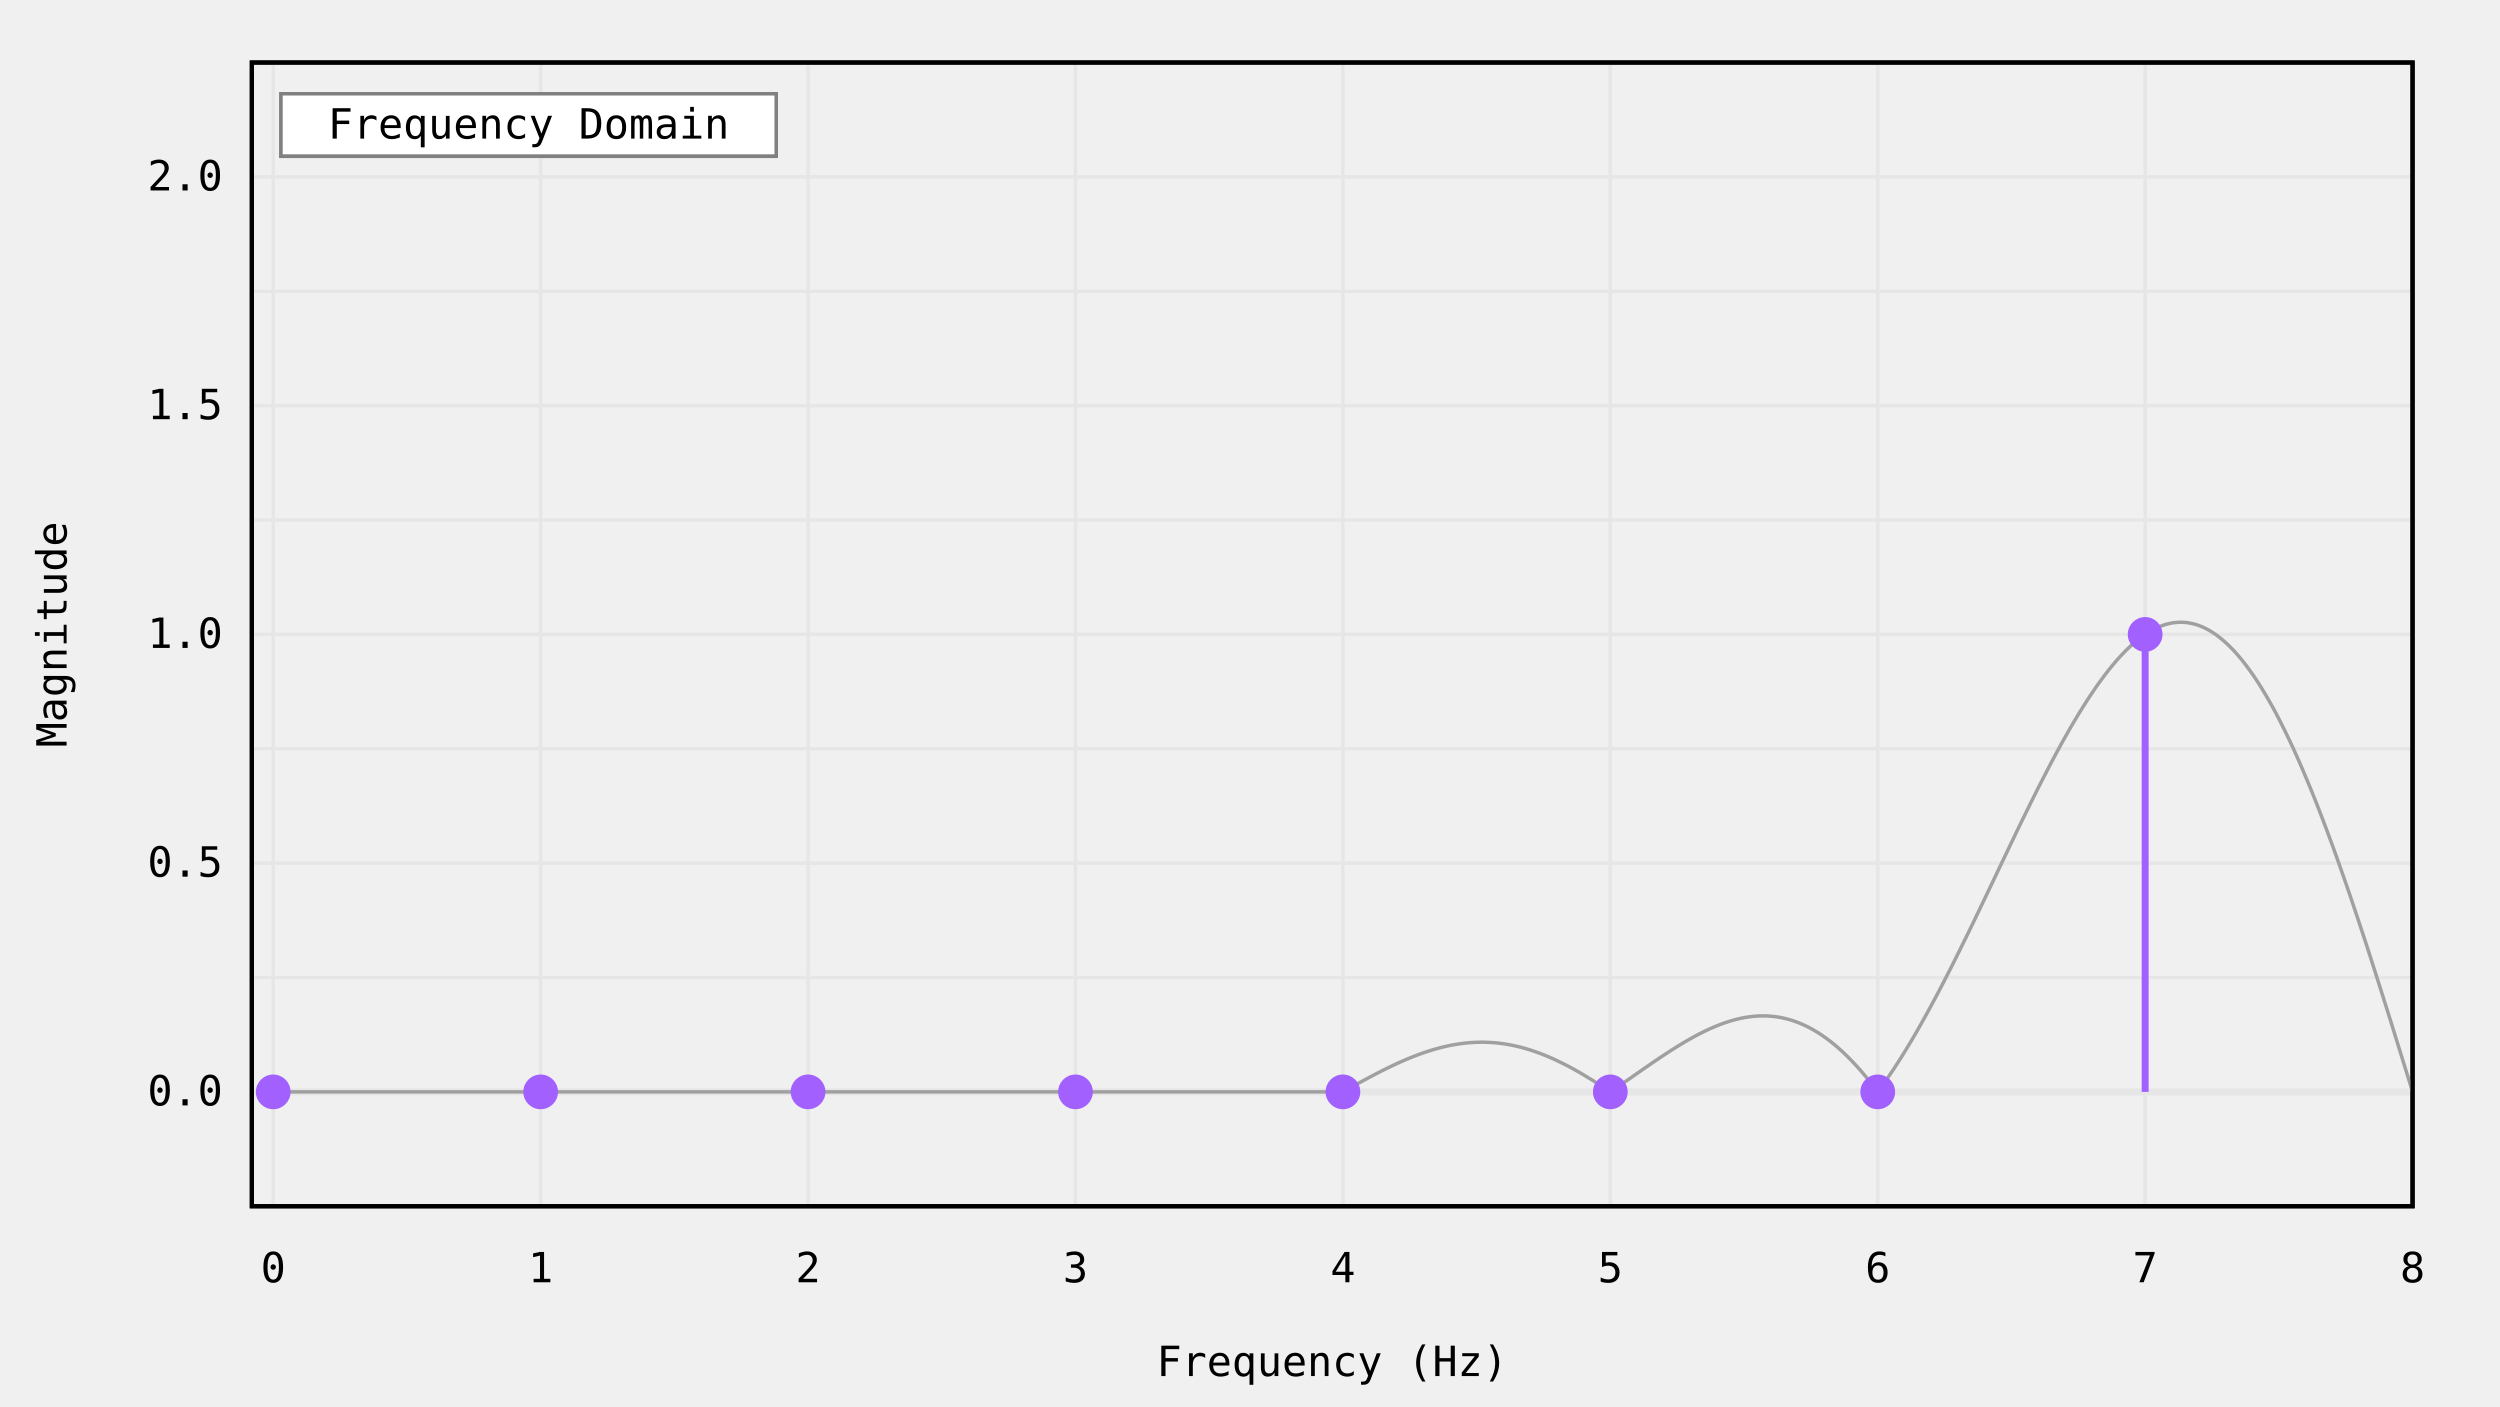
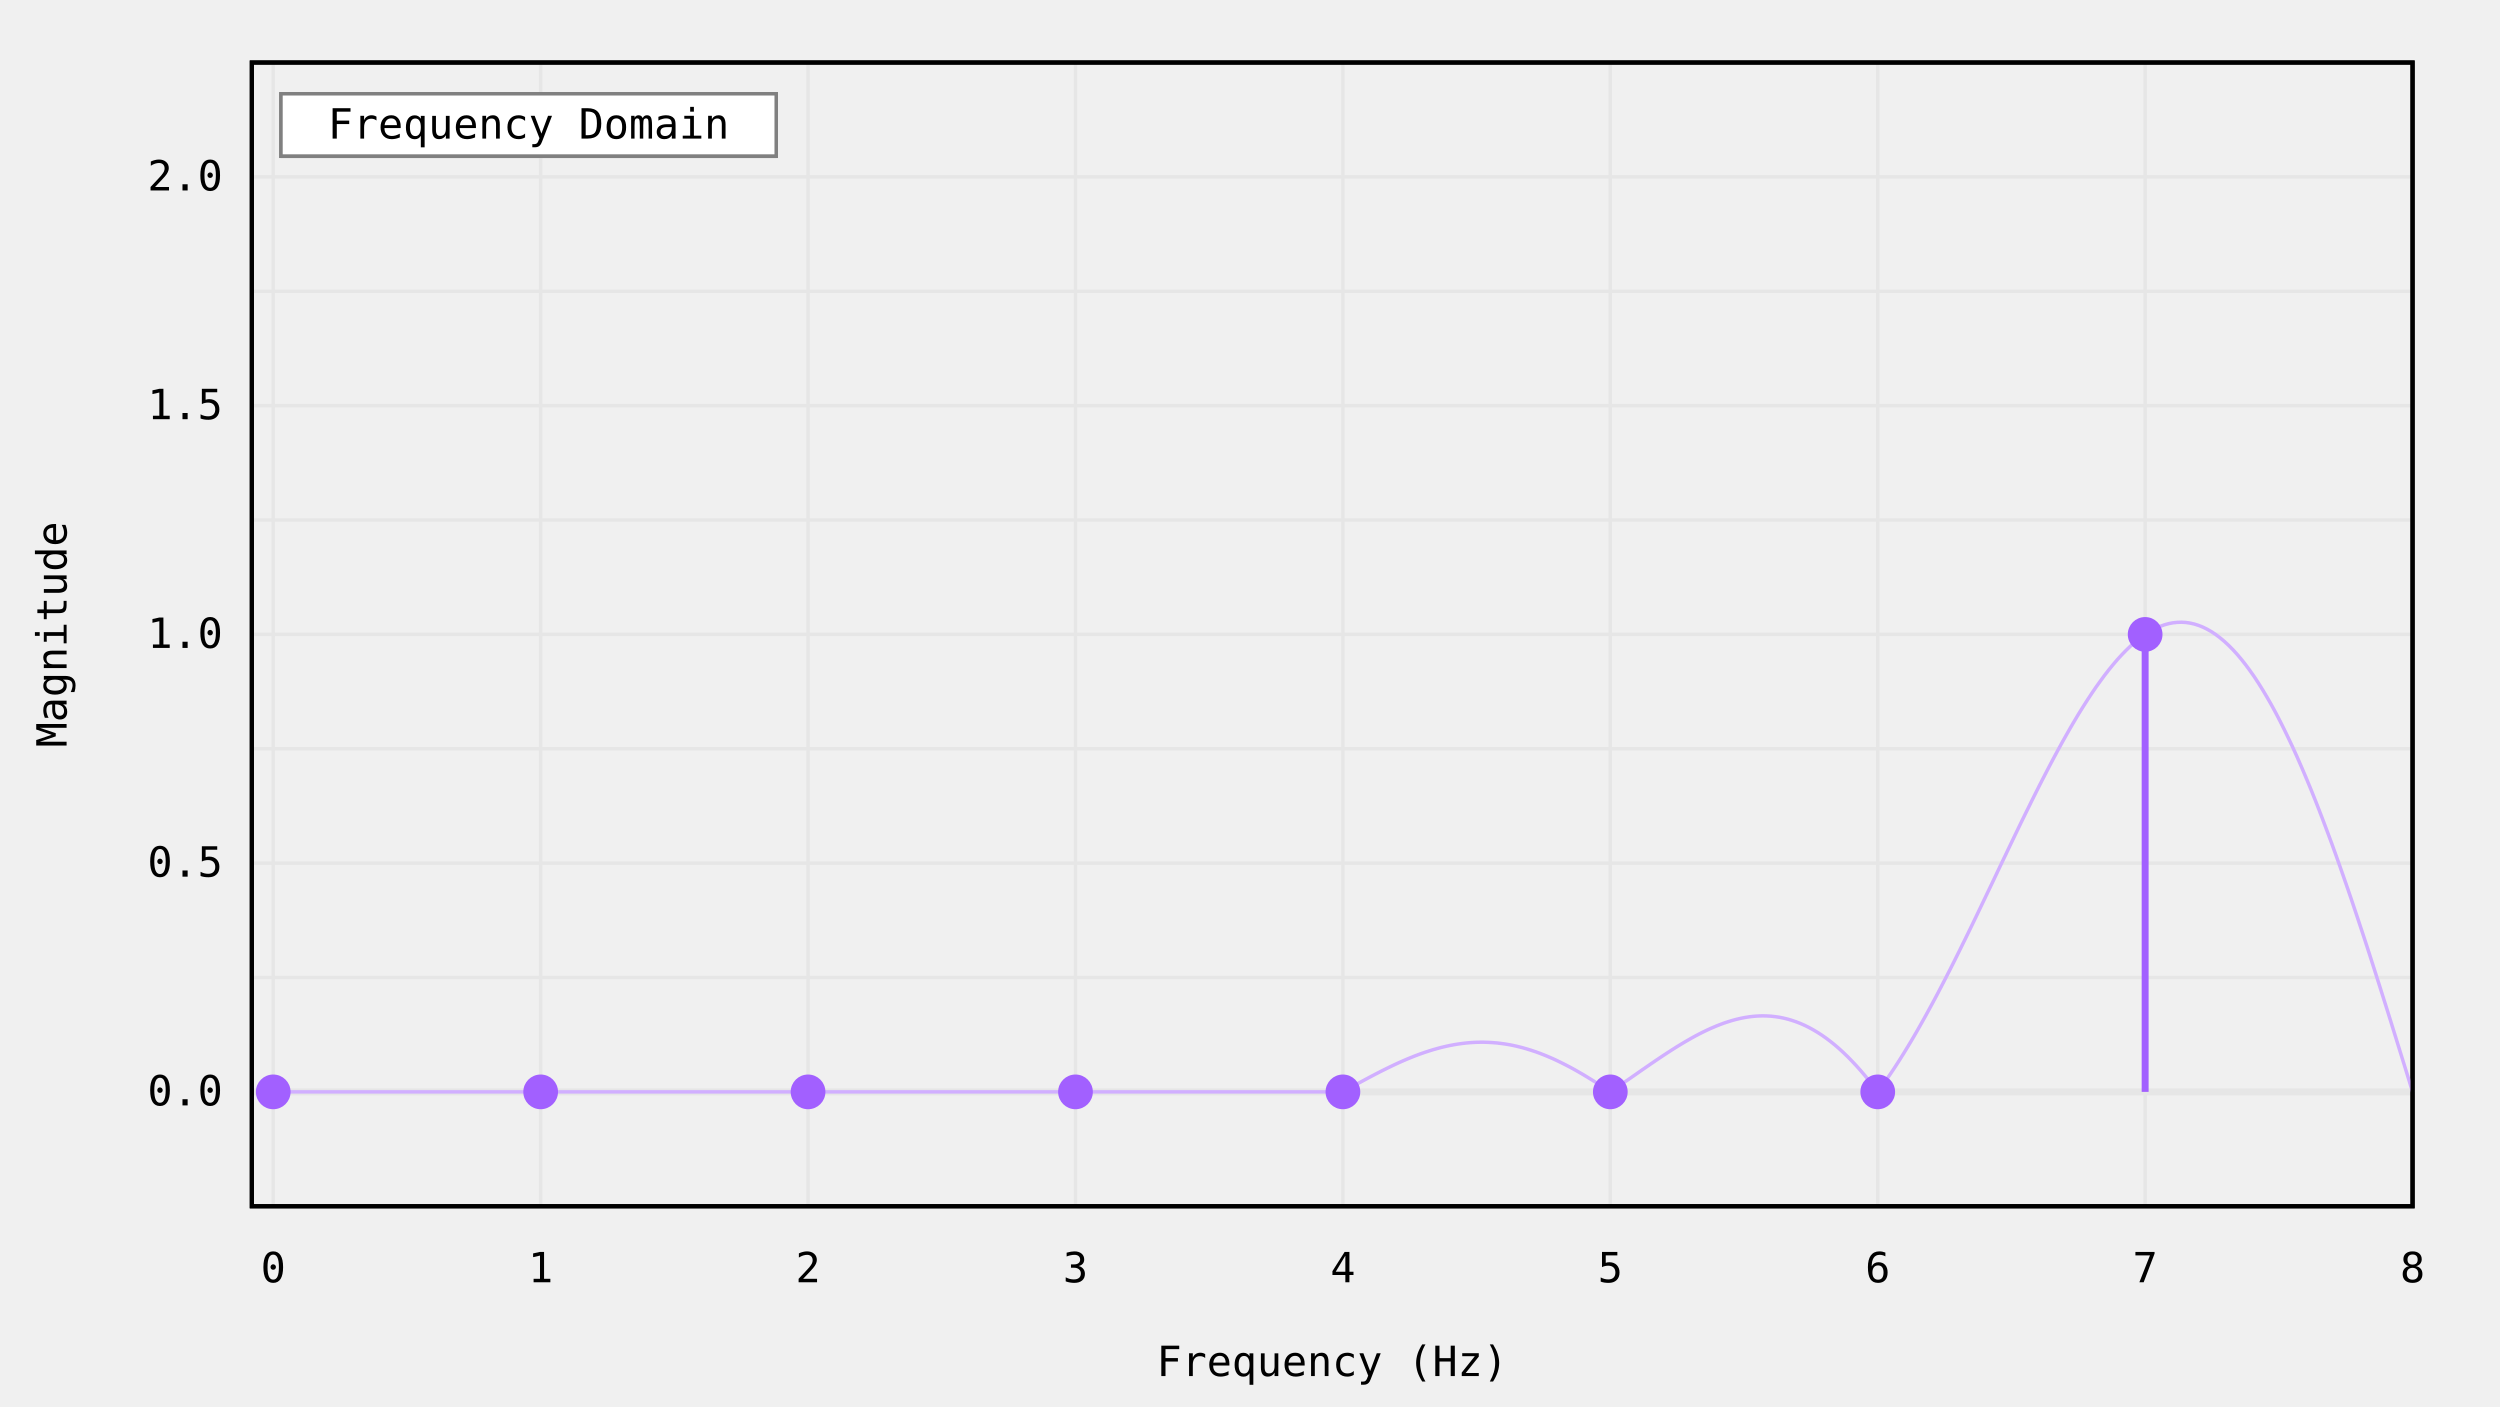
<svg xmlns="http://www.w3.org/2000/svg" xmlns:xlink="http://www.w3.org/1999/xlink" width="720" height="405" viewBox="0 0 720 405">
  <g id="gnuplot_canvas">
    <rect x="0" y="0" width="720" height="405" fill="none" />
    <defs>
      <circle id="gpDot" r="0.5" stroke-width="0.5" stroke="currentColor" />
      <path id="gpPt0" stroke-width="0.222" stroke="currentColor" d="M-1,0 h2 M0,-1 v2" />
      <path id="gpPt1" stroke-width="0.222" stroke="currentColor" d="M-1,-1 L1,1 M1,-1 L-1,1" />
      <path id="gpPt2" stroke-width="0.222" stroke="currentColor" d="M-1,0 L1,0 M0,-1 L0,1 M-1,-1 L1,1 M-1,1 L1,-1" />
      <rect id="gpPt3" stroke-width="0.222" stroke="currentColor" x="-1" y="-1" width="2" height="2" />
      <rect id="gpPt4" stroke-width="0.222" stroke="currentColor" fill="currentColor" x="-1" y="-1" width="2" height="2" />
      <circle id="gpPt5" stroke-width="0.222" stroke="currentColor" cx="0" cy="0" r="1" />
      <use xlink:href="#gpPt5" id="gpPt6" fill="currentColor" stroke="none" />
      <path id="gpPt7" stroke-width="0.222" stroke="currentColor" d="M0,-1.33 L-1.33,0.67 L1.33,0.67 z" />
      <use xlink:href="#gpPt7" id="gpPt8" fill="currentColor" stroke="none" />
      <use xlink:href="#gpPt7" id="gpPt9" stroke="currentColor" transform="rotate(180)" />
      <use xlink:href="#gpPt9" id="gpPt10" fill="currentColor" stroke="none" />
      <use xlink:href="#gpPt3" id="gpPt11" stroke="currentColor" transform="rotate(45)" />
      <use xlink:href="#gpPt11" id="gpPt12" fill="currentColor" stroke="none" />
      <path id="gpPt13" stroke-width="0.222" stroke="currentColor" d="M0,1.330 L1.265,0.411 L0.782,-1.067 L-0.782,-1.076 L-1.265,0.411 z" />
      <use xlink:href="#gpPt13" id="gpPt14" fill="currentColor" stroke="none" />
      <filter id="textbox" filterUnits="objectBoundingBox" x="0" y="0" height="1" width="1">
        <feFlood flood-color="white" flood-opacity="1" result="bgnd" />
        <feComposite in="SourceGraphic" in2="bgnd" operator="atop" />
      </filter>
      <filter id="greybox" filterUnits="objectBoundingBox" x="0" y="0" height="1" width="1">
        <feFlood flood-color="lightgrey" flood-opacity="1" result="grey" />
        <feComposite in="SourceGraphic" in2="grey" operator="atop" />
      </filter>
    </defs>
    <g fill="none" color="white" stroke="currentColor" stroke-width="1.00" stroke-linecap="butt" stroke-linejoin="miter">
</g>
    <g fill="none" color="white" stroke="currentColor" stroke-width="1.20" stroke-linecap="butt" stroke-linejoin="miter">
</g>
    <g fill="none" color="black" stroke="currentColor" stroke-width="1.20" stroke-linecap="butt" stroke-linejoin="miter">
</g>
    <g fill="none" color="black" stroke="black" stroke-width="1.00" stroke-linecap="butt" stroke-linejoin="miter">
</g>
    <g fill="none" color="black" stroke="currentColor" stroke-width="1.00" stroke-linecap="butt" stroke-linejoin="miter">
      <path stroke="rgb(230, 230, 230)" class="gridline" d="M72.53,347.40 L694.82,347.40  " />
    </g>
    <g fill="none" color="black" stroke="rgb(230, 230, 230)" stroke-width="1.20" stroke-linecap="butt" stroke-linejoin="miter">
</g>
    <g fill="none" color="black" stroke="currentColor" stroke-width="1.20" stroke-linecap="butt" stroke-linejoin="miter">
      <path stroke="black" d="M72.53,347.40 M694.82,347.40  " />
    </g>
    <g fill="none" color="black" stroke="black" stroke-width="1.00" stroke-linecap="butt" stroke-linejoin="miter">
</g>
    <g fill="none" color="black" stroke="currentColor" stroke-width="1.00" stroke-linecap="butt" stroke-linejoin="miter">
      <path stroke="rgb(230, 230, 230)" class="gridline" d="M72.53,314.46 L694.82,314.46  " />
    </g>
    <g fill="none" color="black" stroke="rgb(230, 230, 230)" stroke-width="1.20" stroke-linecap="butt" stroke-linejoin="miter">
</g>
    <g fill="none" color="black" stroke="currentColor" stroke-width="1.20" stroke-linecap="butt" stroke-linejoin="miter">
      <path stroke="black" d="M72.53,314.46 M694.82,314.46  " />
      <g transform="translate(64.14,318.36)" stroke="none" fill="black" font-family="monospace" font-size="12.00" text-anchor="end">
        <text>
          <tspan font-family="monospace"> 0.0</tspan>
        </text>
      </g>
    </g>
    <g fill="none" color="black" stroke="currentColor" stroke-width="1.20" stroke-linecap="butt" stroke-linejoin="miter">
</g>
    <g fill="none" color="black" stroke="black" stroke-width="1.00" stroke-linecap="butt" stroke-linejoin="miter">
</g>
    <g fill="none" color="black" stroke="currentColor" stroke-width="1.00" stroke-linecap="butt" stroke-linejoin="miter">
      <path stroke="rgb(230, 230, 230)" class="gridline" d="M72.53,281.52 L694.82,281.52  " />
    </g>
    <g fill="none" color="black" stroke="rgb(230, 230, 230)" stroke-width="1.20" stroke-linecap="butt" stroke-linejoin="miter">
</g>
    <g fill="none" color="black" stroke="currentColor" stroke-width="1.20" stroke-linecap="butt" stroke-linejoin="miter">
      <path stroke="black" d="M72.53,281.52 M694.82,281.52  " />
    </g>
    <g fill="none" color="black" stroke="black" stroke-width="1.00" stroke-linecap="butt" stroke-linejoin="miter">
</g>
    <g fill="none" color="black" stroke="currentColor" stroke-width="1.00" stroke-linecap="butt" stroke-linejoin="miter">
      <path stroke="rgb(230, 230, 230)" class="gridline" d="M72.53,248.58 L694.82,248.58  " />
    </g>
    <g fill="none" color="black" stroke="rgb(230, 230, 230)" stroke-width="1.20" stroke-linecap="butt" stroke-linejoin="miter">
</g>
    <g fill="none" color="black" stroke="currentColor" stroke-width="1.20" stroke-linecap="butt" stroke-linejoin="miter">
      <path stroke="black" d="M72.53,248.58 M694.82,248.58  " />
      <g transform="translate(64.14,252.48)" stroke="none" fill="black" font-family="monospace" font-size="12.00" text-anchor="end">
        <text>
          <tspan font-family="monospace"> 0.5</tspan>
        </text>
      </g>
    </g>
    <g fill="none" color="black" stroke="currentColor" stroke-width="1.20" stroke-linecap="butt" stroke-linejoin="miter">
</g>
    <g fill="none" color="black" stroke="black" stroke-width="1.00" stroke-linecap="butt" stroke-linejoin="miter">
</g>
    <g fill="none" color="black" stroke="currentColor" stroke-width="1.00" stroke-linecap="butt" stroke-linejoin="miter">
      <path stroke="rgb(230, 230, 230)" class="gridline" d="M72.53,215.64 L694.82,215.64  " />
    </g>
    <g fill="none" color="black" stroke="rgb(230, 230, 230)" stroke-width="1.20" stroke-linecap="butt" stroke-linejoin="miter">
</g>
    <g fill="none" color="black" stroke="currentColor" stroke-width="1.20" stroke-linecap="butt" stroke-linejoin="miter">
      <path stroke="black" d="M72.53,215.64 M694.82,215.64  " />
    </g>
    <g fill="none" color="black" stroke="black" stroke-width="1.00" stroke-linecap="butt" stroke-linejoin="miter">
</g>
    <g fill="none" color="black" stroke="currentColor" stroke-width="1.00" stroke-linecap="butt" stroke-linejoin="miter">
      <path stroke="rgb(230, 230, 230)" class="gridline" d="M72.53,182.70 L694.82,182.70  " />
    </g>
    <g fill="none" color="black" stroke="rgb(230, 230, 230)" stroke-width="1.20" stroke-linecap="butt" stroke-linejoin="miter">
</g>
    <g fill="none" color="black" stroke="currentColor" stroke-width="1.20" stroke-linecap="butt" stroke-linejoin="miter">
      <path stroke="black" d="M72.53,182.70 M694.82,182.70  " />
      <g transform="translate(64.14,186.60)" stroke="none" fill="black" font-family="monospace" font-size="12.00" text-anchor="end">
        <text>
          <tspan font-family="monospace"> 1.0</tspan>
        </text>
      </g>
    </g>
    <g fill="none" color="black" stroke="currentColor" stroke-width="1.20" stroke-linecap="butt" stroke-linejoin="miter">
</g>
    <g fill="none" color="black" stroke="black" stroke-width="1.00" stroke-linecap="butt" stroke-linejoin="miter">
</g>
    <g fill="none" color="black" stroke="currentColor" stroke-width="1.00" stroke-linecap="butt" stroke-linejoin="miter">
      <path stroke="rgb(230, 230, 230)" class="gridline" d="M72.53,149.77 L694.82,149.77  " />
    </g>
    <g fill="none" color="black" stroke="rgb(230, 230, 230)" stroke-width="1.20" stroke-linecap="butt" stroke-linejoin="miter">
</g>
    <g fill="none" color="black" stroke="currentColor" stroke-width="1.20" stroke-linecap="butt" stroke-linejoin="miter">
      <path stroke="black" d="M72.53,149.77 M694.82,149.77  " />
    </g>
    <g fill="none" color="black" stroke="black" stroke-width="1.00" stroke-linecap="butt" stroke-linejoin="miter">
</g>
    <g fill="none" color="black" stroke="currentColor" stroke-width="1.00" stroke-linecap="butt" stroke-linejoin="miter">
      <path stroke="rgb(230, 230, 230)" class="gridline" d="M72.53,116.83 L694.82,116.83  " />
    </g>
    <g fill="none" color="black" stroke="rgb(230, 230, 230)" stroke-width="1.20" stroke-linecap="butt" stroke-linejoin="miter">
</g>
    <g fill="none" color="black" stroke="currentColor" stroke-width="1.20" stroke-linecap="butt" stroke-linejoin="miter">
      <path stroke="black" d="M72.53,116.83 M694.82,116.83  " />
      <g transform="translate(64.14,120.73)" stroke="none" fill="black" font-family="monospace" font-size="12.00" text-anchor="end">
        <text>
          <tspan font-family="monospace"> 1.5</tspan>
        </text>
      </g>
    </g>
    <g fill="none" color="black" stroke="currentColor" stroke-width="1.20" stroke-linecap="butt" stroke-linejoin="miter">
</g>
    <g fill="none" color="black" stroke="black" stroke-width="1.00" stroke-linecap="butt" stroke-linejoin="miter">
</g>
    <g fill="none" color="black" stroke="currentColor" stroke-width="1.00" stroke-linecap="butt" stroke-linejoin="miter">
      <path stroke="rgb(230, 230, 230)" class="gridline" d="M72.53,83.89 L694.82,83.89  " />
    </g>
    <g fill="none" color="black" stroke="rgb(230, 230, 230)" stroke-width="1.20" stroke-linecap="butt" stroke-linejoin="miter">
</g>
    <g fill="none" color="black" stroke="currentColor" stroke-width="1.20" stroke-linecap="butt" stroke-linejoin="miter">
      <path stroke="black" d="M72.53,83.89 M694.82,83.89  " />
    </g>
    <g fill="none" color="black" stroke="black" stroke-width="1.00" stroke-linecap="butt" stroke-linejoin="miter">
</g>
    <g fill="none" color="black" stroke="currentColor" stroke-width="1.00" stroke-linecap="butt" stroke-linejoin="miter">
      <path stroke="rgb(230, 230, 230)" class="gridline" d="M72.53,50.95 L694.82,50.95  " />
    </g>
    <g fill="none" color="black" stroke="rgb(230, 230, 230)" stroke-width="1.20" stroke-linecap="butt" stroke-linejoin="miter">
</g>
    <g fill="none" color="black" stroke="currentColor" stroke-width="1.20" stroke-linecap="butt" stroke-linejoin="miter">
      <path stroke="black" d="M72.53,50.95 M694.82,50.95  " />
      <g transform="translate(64.14,54.85)" stroke="none" fill="black" font-family="monospace" font-size="12.00" text-anchor="end">
        <text>
          <tspan font-family="monospace"> 2.0</tspan>
        </text>
      </g>
    </g>
    <g fill="none" color="black" stroke="currentColor" stroke-width="1.20" stroke-linecap="butt" stroke-linejoin="miter">
</g>
    <g fill="none" color="black" stroke="black" stroke-width="1.00" stroke-linecap="butt" stroke-linejoin="miter">
</g>
    <g fill="none" color="black" stroke="currentColor" stroke-width="1.00" stroke-linecap="butt" stroke-linejoin="miter">
      <path stroke="rgb(230, 230, 230)" class="gridline" d="M72.53,18.01 L694.82,18.01  " />
    </g>
    <g fill="none" color="black" stroke="rgb(230, 230, 230)" stroke-width="1.20" stroke-linecap="butt" stroke-linejoin="miter">
</g>
    <g fill="none" color="black" stroke="currentColor" stroke-width="1.20" stroke-linecap="butt" stroke-linejoin="miter">
      <path stroke="black" d="M72.53,18.01 M694.82,18.01  " />
    </g>
    <g fill="none" color="black" stroke="black" stroke-width="1.00" stroke-linecap="butt" stroke-linejoin="miter">
</g>
    <g fill="none" color="black" stroke="currentColor" stroke-width="1.00" stroke-linecap="butt" stroke-linejoin="miter">
      <path stroke="rgb(230, 230, 230)" class="gridline" d="M78.69,347.40 L78.69,18.01  " />
    </g>
    <g fill="none" color="black" stroke="rgb(230, 230, 230)" stroke-width="1.20" stroke-linecap="butt" stroke-linejoin="miter">
</g>
    <g fill="none" color="black" stroke="currentColor" stroke-width="1.20" stroke-linecap="butt" stroke-linejoin="miter">
      <path stroke="black" d="M78.69,347.40 M78.69,18.01  " />
      <g transform="translate(78.69,369.30)" stroke="none" fill="black" font-family="monospace" font-size="12.00" text-anchor="middle">
        <text>
          <tspan font-family="monospace"> 0</tspan>
        </text>
      </g>
    </g>
    <g fill="none" color="black" stroke="currentColor" stroke-width="1.20" stroke-linecap="butt" stroke-linejoin="miter">
</g>
    <g fill="none" color="black" stroke="black" stroke-width="1.00" stroke-linecap="butt" stroke-linejoin="miter">
</g>
    <g fill="none" color="black" stroke="currentColor" stroke-width="1.00" stroke-linecap="butt" stroke-linejoin="miter">
      <path stroke="rgb(230, 230, 230)" class="gridline" d="M155.71,347.40 L155.71,45.01 M155.71,27.01 L155.71,18.01  " />
    </g>
    <g fill="none" color="black" stroke="rgb(230, 230, 230)" stroke-width="1.20" stroke-linecap="butt" stroke-linejoin="miter">
</g>
    <g fill="none" color="black" stroke="currentColor" stroke-width="1.20" stroke-linecap="butt" stroke-linejoin="miter">
      <path stroke="black" d="M155.71,347.40 M155.71,18.01  " />
      <g transform="translate(155.71,369.30)" stroke="none" fill="black" font-family="monospace" font-size="12.00" text-anchor="middle">
        <text>
          <tspan font-family="monospace"> 1</tspan>
        </text>
      </g>
    </g>
    <g fill="none" color="black" stroke="currentColor" stroke-width="1.20" stroke-linecap="butt" stroke-linejoin="miter">
</g>
    <g fill="none" color="black" stroke="black" stroke-width="1.00" stroke-linecap="butt" stroke-linejoin="miter">
</g>
    <g fill="none" color="black" stroke="currentColor" stroke-width="1.00" stroke-linecap="butt" stroke-linejoin="miter">
      <path stroke="rgb(230, 230, 230)" class="gridline" d="M232.72,347.40 L232.72,18.01  " />
    </g>
    <g fill="none" color="black" stroke="rgb(230, 230, 230)" stroke-width="1.20" stroke-linecap="butt" stroke-linejoin="miter">
</g>
    <g fill="none" color="black" stroke="currentColor" stroke-width="1.20" stroke-linecap="butt" stroke-linejoin="miter">
      <path stroke="black" d="M232.72,347.40 M232.72,18.01  " />
      <g transform="translate(232.72,369.30)" stroke="none" fill="black" font-family="monospace" font-size="12.00" text-anchor="middle">
        <text>
          <tspan font-family="monospace"> 2</tspan>
        </text>
      </g>
    </g>
    <g fill="none" color="black" stroke="currentColor" stroke-width="1.20" stroke-linecap="butt" stroke-linejoin="miter">
</g>
    <g fill="none" color="black" stroke="black" stroke-width="1.00" stroke-linecap="butt" stroke-linejoin="miter">
</g>
    <g fill="none" color="black" stroke="currentColor" stroke-width="1.00" stroke-linecap="butt" stroke-linejoin="miter">
      <path stroke="rgb(230, 230, 230)" class="gridline" d="M309.74,347.40 L309.74,18.01  " />
    </g>
    <g fill="none" color="black" stroke="rgb(230, 230, 230)" stroke-width="1.20" stroke-linecap="butt" stroke-linejoin="miter">
</g>
    <g fill="none" color="black" stroke="currentColor" stroke-width="1.20" stroke-linecap="butt" stroke-linejoin="miter">
      <path stroke="black" d="M309.74,347.40 M309.74,18.01  " />
      <g transform="translate(309.74,369.30)" stroke="none" fill="black" font-family="monospace" font-size="12.00" text-anchor="middle">
        <text>
          <tspan font-family="monospace"> 3</tspan>
        </text>
      </g>
    </g>
    <g fill="none" color="black" stroke="currentColor" stroke-width="1.20" stroke-linecap="butt" stroke-linejoin="miter">
</g>
    <g fill="none" color="black" stroke="black" stroke-width="1.00" stroke-linecap="butt" stroke-linejoin="miter">
</g>
    <g fill="none" color="black" stroke="currentColor" stroke-width="1.00" stroke-linecap="butt" stroke-linejoin="miter">
      <path stroke="rgb(230, 230, 230)" class="gridline" d="M386.76,347.40 L386.76,18.01  " />
    </g>
    <g fill="none" color="black" stroke="rgb(230, 230, 230)" stroke-width="1.20" stroke-linecap="butt" stroke-linejoin="miter">
</g>
    <g fill="none" color="black" stroke="currentColor" stroke-width="1.20" stroke-linecap="butt" stroke-linejoin="miter">
      <path stroke="black" d="M386.76,347.40 M386.76,18.01  " />
      <g transform="translate(386.76,369.30)" stroke="none" fill="black" font-family="monospace" font-size="12.00" text-anchor="middle">
        <text>
          <tspan font-family="monospace"> 4</tspan>
        </text>
      </g>
    </g>
    <g fill="none" color="black" stroke="currentColor" stroke-width="1.20" stroke-linecap="butt" stroke-linejoin="miter">
</g>
    <g fill="none" color="black" stroke="black" stroke-width="1.00" stroke-linecap="butt" stroke-linejoin="miter">
</g>
    <g fill="none" color="black" stroke="currentColor" stroke-width="1.00" stroke-linecap="butt" stroke-linejoin="miter">
      <path stroke="rgb(230, 230, 230)" class="gridline" d="M463.77,347.40 L463.77,18.01  " />
    </g>
    <g fill="none" color="black" stroke="rgb(230, 230, 230)" stroke-width="1.20" stroke-linecap="butt" stroke-linejoin="miter">
</g>
    <g fill="none" color="black" stroke="currentColor" stroke-width="1.20" stroke-linecap="butt" stroke-linejoin="miter">
      <path stroke="black" d="M463.77,347.40 M463.77,18.01  " />
      <g transform="translate(463.77,369.30)" stroke="none" fill="black" font-family="monospace" font-size="12.00" text-anchor="middle">
        <text>
          <tspan font-family="monospace"> 5</tspan>
        </text>
      </g>
    </g>
    <g fill="none" color="black" stroke="currentColor" stroke-width="1.20" stroke-linecap="butt" stroke-linejoin="miter">
</g>
    <g fill="none" color="black" stroke="black" stroke-width="1.00" stroke-linecap="butt" stroke-linejoin="miter">
</g>
    <g fill="none" color="black" stroke="currentColor" stroke-width="1.00" stroke-linecap="butt" stroke-linejoin="miter">
      <path stroke="rgb(230, 230, 230)" class="gridline" d="M540.79,347.40 L540.79,18.01  " />
    </g>
    <g fill="none" color="black" stroke="rgb(230, 230, 230)" stroke-width="1.20" stroke-linecap="butt" stroke-linejoin="miter">
</g>
    <g fill="none" color="black" stroke="currentColor" stroke-width="1.20" stroke-linecap="butt" stroke-linejoin="miter">
      <path stroke="black" d="M540.79,347.40 M540.79,18.01  " />
      <g transform="translate(540.79,369.30)" stroke="none" fill="black" font-family="monospace" font-size="12.00" text-anchor="middle">
        <text>
          <tspan font-family="monospace"> 6</tspan>
        </text>
      </g>
    </g>
    <g fill="none" color="black" stroke="currentColor" stroke-width="1.20" stroke-linecap="butt" stroke-linejoin="miter">
</g>
    <g fill="none" color="black" stroke="black" stroke-width="1.00" stroke-linecap="butt" stroke-linejoin="miter">
</g>
    <g fill="none" color="black" stroke="currentColor" stroke-width="1.00" stroke-linecap="butt" stroke-linejoin="miter">
      <path stroke="rgb(230, 230, 230)" class="gridline" d="M617.80,347.40 L617.80,18.01  " />
    </g>
    <g fill="none" color="black" stroke="rgb(230, 230, 230)" stroke-width="1.20" stroke-linecap="butt" stroke-linejoin="miter">
</g>
    <g fill="none" color="black" stroke="currentColor" stroke-width="1.20" stroke-linecap="butt" stroke-linejoin="miter">
      <path stroke="black" d="M617.80,347.40 M617.80,18.01  " />
      <g transform="translate(617.80,369.30)" stroke="none" fill="black" font-family="monospace" font-size="12.00" text-anchor="middle">
        <text>
          <tspan font-family="monospace"> 7</tspan>
        </text>
      </g>
    </g>
    <g fill="none" color="black" stroke="currentColor" stroke-width="1.20" stroke-linecap="butt" stroke-linejoin="miter">
</g>
    <g fill="none" color="black" stroke="black" stroke-width="1.00" stroke-linecap="butt" stroke-linejoin="miter">
</g>
    <g fill="none" color="black" stroke="currentColor" stroke-width="1.00" stroke-linecap="butt" stroke-linejoin="miter">
      <path stroke="rgb(230, 230, 230)" class="gridline" d="M694.82,347.40 L694.82,18.01  " />
    </g>
    <g fill="none" color="black" stroke="rgb(230, 230, 230)" stroke-width="1.20" stroke-linecap="butt" stroke-linejoin="miter">
</g>
    <g fill="none" color="black" stroke="currentColor" stroke-width="1.20" stroke-linecap="butt" stroke-linejoin="miter">
      <path stroke="black" d="M694.82,347.40 M694.82,18.01  " />
      <g transform="translate(694.82,369.30)" stroke="none" fill="black" font-family="monospace" font-size="12.00" text-anchor="middle">
        <text>
          <tspan font-family="monospace"> 8</tspan>
        </text>
      </g>
    </g>
    <g fill="none" color="black" stroke="currentColor" stroke-width="1.20" stroke-linecap="butt" stroke-linejoin="miter">
</g>
    <g fill="none" color="black" stroke="black" stroke-width="2.00" stroke-linecap="butt" stroke-linejoin="miter">
</g>
    <g fill="none" color="black" stroke="currentColor" stroke-width="2.00" stroke-linecap="butt" stroke-linejoin="miter">
      <path stroke="rgb(230, 230, 230)" d="M72.53,314.46 L694.82,314.46  " />
    </g>
    <g fill="none" color="black" stroke="rgb(230, 230, 230)" stroke-width="1.20" stroke-linecap="butt" stroke-linejoin="miter">
</g>
    <g fill="none" color="black" stroke="currentColor" stroke-width="1.20" stroke-linecap="butt" stroke-linejoin="miter">
      <path stroke="black" d="M72.53,18.01 L72.53,347.40 L694.82,347.40 L694.82,18.01 L72.53,18.01 Z  " />
    </g>
    <g fill="none" color="black" stroke="currentColor" stroke-width="1.20" stroke-linecap="butt" stroke-linejoin="miter">
      <g transform="translate(19.18,182.71) rotate(270)" stroke="none" fill="black" font-family="monospace" font-size="12.00" text-anchor="middle">
        <text>
          <tspan font-family="monospace">Magnitude</tspan>
        </text>
      </g>
    </g>
    <g fill="none" color="black" stroke="currentColor" stroke-width="1.20" stroke-linecap="butt" stroke-linejoin="miter">
      <g transform="translate(383.67,396.30)" stroke="none" fill="black" font-family="monospace" font-size="12.00" text-anchor="middle">
        <text>
          <tspan font-family="monospace">Frequency (Hz)</tspan>
        </text>
      </g>
    </g>
    <g fill="none" color="black" stroke="currentColor" stroke-width="1.20" stroke-linecap="butt" stroke-linejoin="miter">
</g>
    <g fill="none" color="black" stroke="currentColor" stroke-width="1.00" stroke-linecap="butt" stroke-linejoin="miter">
</g>
    <g fill="none" color="black" stroke="currentColor" stroke-width="1.00" stroke-linecap="butt" stroke-linejoin="miter">
      <path stroke="rgb(128, 128, 128)" d="M80.92,45.01 L80.92,27.01 L223.55,27.01 L223.55,45.01 L80.92,45.01 Z  " />
      <path stroke="rgb(128, 128, 128)" d="M80.92,45.01 L223.55,45.01  " />
    </g>
    <g id="gnuplot_plot_1">
      <g fill="none" color="black" stroke="currentColor" stroke-width="1.00" stroke-linecap="butt" stroke-linejoin="miter">
-         <path stroke="rgb(160, 160, 160)" d="M78.69,314.46 L79.92,314.46 L81.16,314.46 L82.39,314.46 L83.62,314.46 L84.85,314.46 L86.08,314.46 L87.32,314.46   L88.55,314.46 L89.78,314.46 L91.01,314.46 L92.25,314.46 L93.48,314.46 L94.71,314.46 L95.94,314.46 L97.18,314.46   L98.41,314.46 L99.64,314.46 L100.87,314.46 L102.10,314.46 L103.34,314.46 L104.57,314.46 L105.80,314.46 L107.03,314.46   L108.27,314.46 L109.50,314.46 L110.73,314.46 L111.96,314.46 L113.19,314.46 L114.43,314.46 L115.66,314.46 L116.89,314.46   L118.12,314.46 L119.36,314.46 L120.59,314.46 L121.82,314.46 L123.05,314.46 L124.28,314.46 L125.52,314.46 L126.75,314.46   L127.98,314.46 L129.21,314.46 L130.45,314.46 L131.68,314.46 L132.91,314.46 L134.14,314.46 L135.38,314.46 L136.61,314.46   L137.84,314.46 L139.07,314.46 L140.30,314.46 L141.54,314.46 L142.77,314.46 L144.00,314.46 L145.23,314.46 L146.47,314.46   L147.70,314.46 L148.93,314.46 L150.16,314.46 L151.39,314.46 L152.63,314.46 L153.86,314.46 L155.09,314.46 L156.32,314.46   L157.56,314.46 L158.79,314.46 L160.02,314.46 L161.25,314.46 L162.48,314.46 L163.72,314.46 L164.95,314.46 L166.18,314.46   L167.41,314.46 L168.65,314.46 L169.88,314.46 L171.11,314.46 L172.34,314.46 L173.58,314.46 L174.81,314.46 L176.04,314.46   L177.27,314.46 L178.50,314.46 L179.74,314.46 L180.97,314.46 L182.20,314.46 L183.43,314.46 L184.67,314.46 L185.90,314.46   L187.13,314.46 L188.36,314.46 L189.59,314.46 L190.83,314.46 L192.06,314.46 L193.29,314.46 L194.52,314.46 L195.76,314.46   L196.99,314.46 L198.22,314.46 L199.45,314.46 L200.68,314.46 L201.92,314.46 L203.15,314.46 L204.38,314.46 L205.61,314.46   L206.85,314.46 L208.08,314.46 L209.31,314.46 L210.54,314.46 L211.78,314.46 L213.01,314.46 L214.24,314.46 L215.47,314.46   L216.70,314.46 L217.94,314.46 L219.17,314.46 L220.40,314.46 L221.63,314.46 L222.87,314.46 L224.10,314.46 L225.33,314.46   L226.56,314.46 L227.79,314.46 L229.03,314.46 L230.26,314.46 L231.49,314.46 L232.72,314.46 L233.96,314.46 L235.19,314.46   L236.42,314.46 L237.65,314.46 L238.88,314.46 L240.12,314.46 L241.35,314.46 L242.58,314.46 L243.81,314.46 L245.05,314.46   L246.28,314.46 L247.51,314.46 L248.74,314.46 L249.98,314.46 L251.21,314.46 L252.44,314.46 L253.67,314.46 L254.90,314.46   L256.14,314.46 L257.37,314.46 L258.60,314.46 L259.83,314.46 L261.07,314.46 L262.30,314.46 L263.53,314.46 L264.76,314.46   L265.99,314.46 L267.23,314.46 L268.46,314.46 L269.69,314.46 L270.92,314.46 L272.16,314.46 L273.39,314.46 L274.62,314.46   L275.85,314.46 L277.08,314.46 L278.32,314.46 L279.55,314.46 L280.78,314.46 L282.01,314.46 L283.25,314.46 L284.48,314.46   L285.71,314.46 L286.94,314.46 L288.18,314.46 L289.41,314.46 L290.64,314.46 L291.87,314.46 L293.10,314.46 L294.34,314.46   L295.57,314.46 L296.80,314.46 L298.03,314.46 L299.27,314.46 L300.50,314.46 L301.73,314.46 L302.96,314.46 L304.19,314.46   L305.43,314.46 L306.66,314.46 L307.89,314.46 L309.12,314.46 L310.36,314.46 L311.59,314.46 L312.82,314.46 L314.05,314.46   L315.28,314.46 L316.52,314.46 L317.75,314.46 L318.98,314.46 L320.21,314.46 L321.45,314.46 L322.68,314.46 L323.91,314.46   L325.14,314.46 L326.38,314.46 L327.61,314.46 L328.84,314.46 L330.07,314.46 L331.30,314.46 L332.54,314.46 L333.77,314.46   L335.00,314.46 L336.23,314.46 L337.47,314.46 L338.70,314.46 L339.93,314.46 L341.16,314.46 L342.39,314.46 L343.63,314.46   L344.86,314.46 L346.09,314.46 L347.32,314.46 L348.56,314.46 L349.79,314.46 L351.02,314.46 L352.25,314.46 L353.48,314.46   L354.72,314.46 L355.95,314.46 L357.18,314.46 L358.41,314.46 L359.65,314.46 L360.88,314.46 L362.11,314.46 L363.34,314.46   L364.58,314.46 L365.81,314.46 L367.04,314.46 L368.27,314.46 L369.50,314.46 L370.74,314.46 L371.97,314.46 L373.20,314.46   L374.43,314.46 L375.67,314.46 L376.90,314.46 L378.13,314.46 L379.36,314.46 L380.59,314.46 L381.83,314.46 L383.06,314.46   L384.29,314.46 L385.52,314.46 L386.76,314.46 L387.99,313.78 L389.22,313.09 L390.45,312.41 L391.68,311.73 L392.92,311.06   L394.15,310.40 L395.38,309.75 L396.61,309.11 L397.85,308.47 L399.08,307.86 L400.31,307.26 L401.54,306.67 L402.77,306.10   L404.01,305.55 L405.24,305.02 L406.47,304.52 L407.70,304.03 L408.94,303.57 L410.17,303.13 L411.40,302.73 L412.63,302.34   L413.87,301.99 L415.10,301.66 L416.33,301.37 L417.56,301.10 L418.79,300.87 L420.03,300.67 L421.26,300.50 L422.49,300.36   L423.72,300.26 L424.96,300.19 L426.19,300.16 L427.42,300.16 L428.65,300.20 L429.88,300.27 L431.12,300.37 L432.35,300.52   L433.58,300.69 L434.81,300.90 L436.05,301.15 L437.28,301.43 L438.51,301.75 L439.74,302.10 L440.97,302.48 L442.21,302.89   L443.44,303.34 L444.67,303.82 L445.90,304.33 L447.14,304.86 L448.37,305.43 L449.60,306.03 L450.83,306.65 L452.07,307.29   L453.30,307.96 L454.53,308.66 L455.76,309.37 L456.99,310.11 L458.23,310.87 L459.46,311.64 L460.69,312.43 L461.92,313.23   L463.16,314.05 L464.39,314.05 L465.62,313.21 L466.85,312.36 L468.08,311.51 L469.32,310.66 L470.55,309.80 L471.78,308.94   L473.01,308.08 L474.25,307.23 L475.48,306.38 L476.71,305.54 L477.94,304.71 L479.17,303.89 L480.41,303.08 L481.64,302.29   L482.87,301.51 L484.10,300.76 L485.34,300.02 L486.57,299.31 L487.80,298.62 L489.03,297.96 L490.27,297.33 L491.50,296.73   L492.73,296.17 L493.96,295.64 L495.19,295.14 L496.43,294.68 L497.66,294.27 L498.89,293.89 L500.12,293.56 L501.36,293.27   L502.59,293.03 L503.82,292.84 L505.05,292.70 L506.28,292.61 L507.52,292.57 L508.75,292.59 L509.98,292.66 L511.21,292.79   L512.45,292.97 L513.68,293.22 L514.91,293.52 L516.14,293.89 L517.37,294.31 L518.61,294.80 L519.84,295.35 L521.07,295.96   L522.30,296.64 L523.54,297.38 L524.77,298.18 L526.00,299.05 L527.23,299.98 L528.47,300.98 L529.70,302.04 L530.93,303.17   L532.16,304.36 L533.39,305.62 L534.63,306.94 L535.86,308.32 L537.09,309.76 L538.32,311.27 L539.56,312.83 L540.79,314.46   L542.02,312.78 L543.25,311.03 L544.48,309.23 L545.72,307.38 L546.95,305.47 L548.18,303.51 L549.41,301.50 L550.65,299.44   L551.88,297.33 L553.11,295.17 L554.34,292.98 L555.57,290.74 L556.81,288.45 L558.04,286.14 L559.27,283.78 L560.50,281.40   L561.74,278.98 L562.97,276.53 L564.20,274.06 L565.43,271.56 L566.67,269.04 L567.90,266.51 L569.13,263.96 L570.36,261.39   L571.59,258.82 L572.83,256.23 L574.06,253.65 L575.29,251.06 L576.52,248.47 L577.76,245.89 L578.99,243.31 L580.22,240.74   L581.45,238.19 L582.68,235.65 L583.92,233.14 L585.15,230.64 L586.38,228.17 L587.61,225.73 L588.85,223.32 L590.08,220.94   L591.31,218.60 L592.54,216.31 L593.77,214.05 L595.01,211.84 L596.24,209.68 L597.47,207.58 L598.70,205.52 L599.94,203.53   L601.17,201.60 L602.40,199.73 L603.63,197.92 L604.87,196.19 L606.10,194.52 L607.33,192.93 L608.56,191.42 L609.79,189.98   L611.03,188.62 L612.26,187.35 L613.49,186.16 L614.72,185.06 L615.96,184.05 L617.19,183.13 L618.42,182.30 L619.65,181.57   L620.88,180.93 L622.12,180.39 L623.35,179.95 L624.58,179.61 L625.81,179.37 L627.05,179.24 L628.28,179.20 L629.51,179.27   L630.74,179.45 L631.97,179.73 L633.21,180.12 L634.44,180.62 L635.67,181.22 L636.90,181.93 L638.14,182.75 L639.37,183.68   L640.60,184.71 L641.83,185.85 L643.07,187.10 L644.30,188.45 L645.53,189.91 L646.76,191.47 L647.99,193.14 L649.23,194.90   L650.46,196.78 L651.69,198.75 L652.92,200.82 L654.16,202.99 L655.39,205.25 L656.62,207.61 L657.85,210.07 L659.08,212.61   L660.32,215.24 L661.55,217.96 L662.78,220.77 L664.01,223.66 L665.25,226.63 L666.48,229.67 L667.71,232.79 L668.94,235.99   L670.17,239.25 L671.41,242.58 L672.64,245.98 L673.87,249.43 L675.10,252.95 L676.34,256.52 L677.57,260.14 L678.80,263.82   L680.03,267.53 L681.27,271.29 L682.50,275.09 L683.73,278.93 L684.96,282.79 L686.19,286.69 L687.43,290.61 L688.66,294.55   L689.89,298.51 L691.12,302.49 L692.36,306.47 L693.59,310.46 L694.82,314.46  " />
+         <path stroke="rgb(209, 175, 255)" d="M78.69,314.46 L79.92,314.46 L81.16,314.46 L82.39,314.46 L83.62,314.46 L84.85,314.46 L86.08,314.46 L87.32,314.46   L88.55,314.46 L89.78,314.46 L91.01,314.46 L92.25,314.46 L93.48,314.46 L94.71,314.46 L95.94,314.46 L97.18,314.46   L98.41,314.46 L99.64,314.46 L100.87,314.46 L102.10,314.46 L103.34,314.46 L104.57,314.46 L105.80,314.46 L107.03,314.46   L108.27,314.46 L109.50,314.46 L110.73,314.46 L111.96,314.46 L113.19,314.46 L114.43,314.46 L115.66,314.46 L116.89,314.46   L118.12,314.46 L119.36,314.46 L120.59,314.46 L121.82,314.46 L123.05,314.46 L124.28,314.46 L125.52,314.46 L126.75,314.46   L127.98,314.46 L129.21,314.46 L130.45,314.46 L131.68,314.46 L132.91,314.46 L134.14,314.46 L135.38,314.46 L136.61,314.46   L137.84,314.46 L139.07,314.46 L140.30,314.46 L141.54,314.46 L142.77,314.46 L144.00,314.46 L145.23,314.46 L146.47,314.46   L147.70,314.46 L148.93,314.46 L150.16,314.46 L151.39,314.46 L152.63,314.46 L153.86,314.46 L155.09,314.46 L156.32,314.46   L157.56,314.46 L158.79,314.46 L160.02,314.46 L161.25,314.46 L162.48,314.46 L163.72,314.46 L164.95,314.46 L166.18,314.46   L167.41,314.46 L168.65,314.46 L169.88,314.46 L171.11,314.46 L172.34,314.46 L173.58,314.46 L174.81,314.46 L176.04,314.46   L177.27,314.46 L178.50,314.46 L179.74,314.46 L180.97,314.46 L182.20,314.46 L183.43,314.46 L184.67,314.46 L185.90,314.46   L187.13,314.46 L188.36,314.46 L189.59,314.46 L190.83,314.46 L192.06,314.46 L193.29,314.46 L194.52,314.46 L195.76,314.46   L196.99,314.46 L198.22,314.46 L199.45,314.46 L200.68,314.46 L201.92,314.46 L203.15,314.46 L204.38,314.46 L205.61,314.46   L206.85,314.46 L208.08,314.46 L209.31,314.46 L210.54,314.46 L211.78,314.46 L213.01,314.46 L214.24,314.46 L215.47,314.46   L216.70,314.46 L217.94,314.46 L219.17,314.46 L220.40,314.46 L221.63,314.46 L222.87,314.46 L224.10,314.46 L225.33,314.46   L226.56,314.46 L227.79,314.46 L229.03,314.46 L230.26,314.46 L231.49,314.46 L232.72,314.46 L233.96,314.46 L235.19,314.46   L236.42,314.46 L237.65,314.46 L238.88,314.46 L240.12,314.46 L241.35,314.46 L242.58,314.46 L243.81,314.46 L245.05,314.46   L246.28,314.46 L247.51,314.46 L248.74,314.46 L249.98,314.46 L251.21,314.46 L252.44,314.46 L253.67,314.46 L254.90,314.46   L256.14,314.46 L257.37,314.46 L258.60,314.46 L259.83,314.46 L261.07,314.46 L262.30,314.46 L263.53,314.46 L264.76,314.46   L265.99,314.46 L267.23,314.46 L268.46,314.46 L269.69,314.46 L270.92,314.46 L272.16,314.46 L273.39,314.46 L274.62,314.46   L275.85,314.46 L277.08,314.46 L278.32,314.46 L279.55,314.46 L280.78,314.46 L282.01,314.46 L283.25,314.46 L284.48,314.46   L285.71,314.46 L286.94,314.46 L288.18,314.46 L289.41,314.46 L290.64,314.46 L291.87,314.46 L293.10,314.46 L294.34,314.46   L295.57,314.46 L296.80,314.46 L298.03,314.46 L299.27,314.46 L300.50,314.46 L301.73,314.46 L302.96,314.46 L304.19,314.46   L305.43,314.46 L306.66,314.46 L307.89,314.46 L309.12,314.46 L310.36,314.46 L311.59,314.46 L312.82,314.46 L314.05,314.46   L315.28,314.46 L316.52,314.46 L317.75,314.46 L318.98,314.46 L320.21,314.46 L321.45,314.46 L322.68,314.46 L323.91,314.46   L325.14,314.46 L326.38,314.46 L327.61,314.46 L328.84,314.46 L330.07,314.46 L331.30,314.46 L332.54,314.46 L333.77,314.46   L335.00,314.46 L336.23,314.46 L337.47,314.46 L338.70,314.46 L339.93,314.46 L341.16,314.46 L342.39,314.46 L343.63,314.46   L344.86,314.46 L346.09,314.46 L347.32,314.46 L348.56,314.46 L349.79,314.46 L351.02,314.46 L352.25,314.46 L353.48,314.46   L354.72,314.46 L355.95,314.46 L357.18,314.46 L358.41,314.46 L359.65,314.46 L360.88,314.46 L362.11,314.46 L363.34,314.46   L364.58,314.46 L365.81,314.46 L367.04,314.46 L368.27,314.46 L369.50,314.46 L370.74,314.46 L371.97,314.46 L373.20,314.46   L374.43,314.46 L375.67,314.46 L376.90,314.46 L378.13,314.46 L379.36,314.46 L380.59,314.46 L381.83,314.46 L383.06,314.46   L384.29,314.46 L385.52,314.46 L386.76,314.46 L387.99,313.78 L389.22,313.09 L390.45,312.41 L391.68,311.73 L392.92,311.06   L394.15,310.40 L395.38,309.75 L396.61,309.11 L397.85,308.47 L399.08,307.86 L400.31,307.26 L401.54,306.67 L402.77,306.10   L404.01,305.55 L405.24,305.02 L406.47,304.52 L407.70,304.03 L408.94,303.57 L410.17,303.13 L411.40,302.73 L412.63,302.34   L413.87,301.99 L415.10,301.66 L416.33,301.37 L417.56,301.10 L418.79,300.87 L420.03,300.67 L421.26,300.50 L422.49,300.36   L423.72,300.26 L424.96,300.19 L426.19,300.16 L427.42,300.16 L428.65,300.20 L429.88,300.27 L431.12,300.37 L432.35,300.52   L433.58,300.69 L434.81,300.90 L436.05,301.15 L437.28,301.43 L438.51,301.75 L439.74,302.10 L440.97,302.48 L442.21,302.89   L443.44,303.34 L444.67,303.82 L445.90,304.33 L447.14,304.86 L448.37,305.43 L449.60,306.03 L450.83,306.65 L452.07,307.29   L453.30,307.96 L454.53,308.66 L455.76,309.37 L456.99,310.11 L458.23,310.87 L459.46,311.64 L460.69,312.43 L461.92,313.23   L463.16,314.05 L464.39,314.05 L465.62,313.21 L466.85,312.36 L468.08,311.51 L469.32,310.66 L470.55,309.80 L471.78,308.94   L473.01,308.08 L474.25,307.23 L475.48,306.38 L476.71,305.54 L477.94,304.71 L479.17,303.89 L480.41,303.08 L481.64,302.29   L482.87,301.51 L484.10,300.76 L485.34,300.02 L486.57,299.31 L487.80,298.62 L489.03,297.96 L490.27,297.33 L491.50,296.73   L492.73,296.17 L493.96,295.64 L495.19,295.14 L496.43,294.68 L497.66,294.27 L498.89,293.89 L500.12,293.56 L501.36,293.27   L502.59,293.03 L503.82,292.84 L505.05,292.70 L506.28,292.61 L507.52,292.57 L508.75,292.59 L509.98,292.66 L511.21,292.79   L512.45,292.97 L513.68,293.22 L514.91,293.52 L516.14,293.89 L517.37,294.31 L518.61,294.80 L519.84,295.35 L521.07,295.96   L522.30,296.64 L523.54,297.38 L524.77,298.18 L526.00,299.05 L527.23,299.98 L528.47,300.98 L529.70,302.04 L530.93,303.17   L532.16,304.36 L533.39,305.62 L534.63,306.94 L535.86,308.32 L537.09,309.76 L538.32,311.27 L539.56,312.83 L540.79,314.46   L542.02,312.78 L543.25,311.03 L544.48,309.23 L545.72,307.38 L546.95,305.47 L548.18,303.51 L549.41,301.50 L550.65,299.44   L551.88,297.33 L553.11,295.17 L554.34,292.98 L555.57,290.74 L556.81,288.45 L558.04,286.14 L559.27,283.78 L560.50,281.40   L561.74,278.98 L562.97,276.53 L564.20,274.06 L565.43,271.56 L566.67,269.04 L567.90,266.51 L569.13,263.96 L570.36,261.39   L571.59,258.82 L572.83,256.23 L574.06,253.65 L575.29,251.06 L576.52,248.47 L577.76,245.89 L578.99,243.31 L580.22,240.74   L581.45,238.19 L582.68,235.65 L583.92,233.14 L585.15,230.64 L586.38,228.17 L587.61,225.73 L588.85,223.32 L590.08,220.94   L591.31,218.60 L592.54,216.31 L593.77,214.05 L595.01,211.84 L596.24,209.68 L597.47,207.58 L598.70,205.52 L599.94,203.53   L601.17,201.60 L602.40,199.73 L603.63,197.92 L604.87,196.19 L606.10,194.52 L607.33,192.93 L608.56,191.42 L609.79,189.98   L611.03,188.62 L612.26,187.35 L613.49,186.16 L614.72,185.06 L615.96,184.05 L617.19,183.13 L618.42,182.30 L619.65,181.57   L620.88,180.93 L622.12,180.39 L623.35,179.95 L624.58,179.61 L625.81,179.37 L627.05,179.24 L628.28,179.20 L629.51,179.27   L630.74,179.45 L631.97,179.73 L633.21,180.12 L634.44,180.62 L635.67,181.22 L636.90,181.93 L638.14,182.75 L639.37,183.68   L640.60,184.71 L641.83,185.85 L643.07,187.10 L644.30,188.45 L645.53,189.91 L646.76,191.47 L647.99,193.14 L649.23,194.90   L650.46,196.78 L651.69,198.75 L652.92,200.82 L654.16,202.99 L655.39,205.25 L656.62,207.61 L657.85,210.07 L659.08,212.61   L660.32,215.24 L661.55,217.96 L662.78,220.77 L664.01,223.66 L665.25,226.63 L666.48,229.67 L667.71,232.79 L668.94,235.99   L670.17,239.25 L671.41,242.58 L672.64,245.98 L673.87,249.43 L675.10,252.95 L676.34,256.52 L677.57,260.14 L678.80,263.82   L680.03,267.53 L681.27,271.29 L682.50,275.09 L683.73,278.93 L684.96,282.79 L686.19,286.69 L687.43,290.61 L688.66,294.55   L689.89,298.51 L691.12,302.49 L692.36,306.47 L693.59,310.46 L694.82,314.46  " />
      </g>
    </g>
    <g id="gnuplot_plot_2">
-       <g fill="none" color="white" stroke="rgb(160, 160, 160)" stroke-width="2.00" stroke-linecap="butt" stroke-linejoin="miter">
+       <g fill="none" color="white" stroke="rgb(209, 175, 255)" stroke-width="2.00" stroke-linecap="butt" stroke-linejoin="miter">
</g>
      <g fill="none" color="black" stroke="currentColor" stroke-width="2.00" stroke-linecap="butt" stroke-linejoin="miter">
        <path stroke="rgb(162,  96, 255)" d="M78.69,314.46 M155.71,314.46 M232.72,314.46 M309.74,314.46 M386.76,314.46 M463.77,314.46 M540.79,314.46 M617.80,314.46   L617.80,182.71  " />
      </g>
    </g>
    <g id="gnuplot_plot_3">
      <g fill="none" color="white" stroke="rgb(162,  96, 255)" stroke-width="1.00" stroke-linecap="butt" stroke-linejoin="miter">
</g>
      <g fill="none" color="black" stroke="currentColor" stroke-width="1.00" stroke-linecap="butt" stroke-linejoin="miter">
        <use xlink:href="#gpPt6" transform="translate(78.69,314.46) scale(4.50)" color="rgb(162,  96, 255)" />
        <use xlink:href="#gpPt6" transform="translate(155.71,314.46) scale(4.50)" color="rgb(162,  96, 255)" />
        <use xlink:href="#gpPt6" transform="translate(232.72,314.46) scale(4.50)" color="rgb(162,  96, 255)" />
        <use xlink:href="#gpPt6" transform="translate(309.74,314.46) scale(4.50)" color="rgb(162,  96, 255)" />
        <use xlink:href="#gpPt6" transform="translate(386.76,314.46) scale(4.50)" color="rgb(162,  96, 255)" />
        <use xlink:href="#gpPt6" transform="translate(463.77,314.46) scale(4.50)" color="rgb(162,  96, 255)" />
        <use xlink:href="#gpPt6" transform="translate(540.79,314.46) scale(4.50)" color="rgb(162,  96, 255)" />
        <use xlink:href="#gpPt6" transform="translate(617.80,182.71) scale(4.50)" color="rgb(162,  96, 255)" />
      </g>
    </g>
    <g stroke="none" shape-rendering="crispEdges">
      <polygon fill="white" points="80.92,45.01 223.55,45.01 223.55,27.01 80.92,27.01 " />
      <g transform="translate(152.23,39.91)" stroke="none" fill="black" font-family="monospace" font-size="12.00" text-anchor="middle">
        <text>
          <tspan font-family="monospace">Frequency Domain</tspan>
        </text>
      </g>
    </g>
    <g fill="none" color="black" stroke="currentColor" stroke-width="1.00" stroke-linecap="butt" stroke-linejoin="miter">
</g>
    <g fill="none" color="black" stroke="currentColor" stroke-width="1.00" stroke-linecap="butt" stroke-linejoin="miter">
      <path stroke="rgb(128, 128, 128)" d="M80.92,45.01 L80.92,27.01 L223.55,27.01 L223.55,45.01 L80.92,45.01 Z  " />
      <path stroke="rgb(128, 128, 128)" d="M80.92,45.01 L223.55,45.01  " />
    </g>
    <g id="gnuplot_plot_1">
      <g fill="none" color="black" stroke="currentColor" stroke-width="1.00" stroke-linecap="butt" stroke-linejoin="miter">
</g>
    </g>
    <g id="gnuplot_plot_2">
-       <g fill="none" color="white" stroke="rgb(160, 160, 160)" stroke-width="2.00" stroke-linecap="butt" stroke-linejoin="miter">
+       <g fill="none" color="white" stroke="rgb(209, 175, 255)" stroke-width="2.00" stroke-linecap="butt" stroke-linejoin="miter">
</g>
      <g fill="none" color="black" stroke="currentColor" stroke-width="2.00" stroke-linecap="butt" stroke-linejoin="miter">
</g>
    </g>
    <g id="gnuplot_plot_3">
      <g fill="none" color="white" stroke="rgb(162,  96, 255)" stroke-width="1.00" stroke-linecap="butt" stroke-linejoin="miter">
</g>
      <g fill="none" color="black" stroke="currentColor" stroke-width="1.00" stroke-linecap="butt" stroke-linejoin="miter">
</g>
    </g>
    <g fill="none" color="white" stroke="rgb(162,  96, 255)" stroke-width="2.00" stroke-linecap="butt" stroke-linejoin="miter">
</g>
    <g fill="none" color="black" stroke="currentColor" stroke-width="2.00" stroke-linecap="butt" stroke-linejoin="miter">
</g>
    <g fill="none" color="black" stroke="black" stroke-width="1.20" stroke-linecap="butt" stroke-linejoin="miter">
</g>
    <g fill="none" color="black" stroke="currentColor" stroke-width="1.20" stroke-linecap="butt" stroke-linejoin="miter">
      <path stroke="black" d="M72.53,18.01 L72.53,347.40 L694.82,347.40 L694.82,18.01 L72.53,18.01 Z  " />
    </g>
    <g fill="none" color="black" stroke="currentColor" stroke-width="1.20" stroke-linecap="butt" stroke-linejoin="miter">
</g>
  </g>
</svg>
